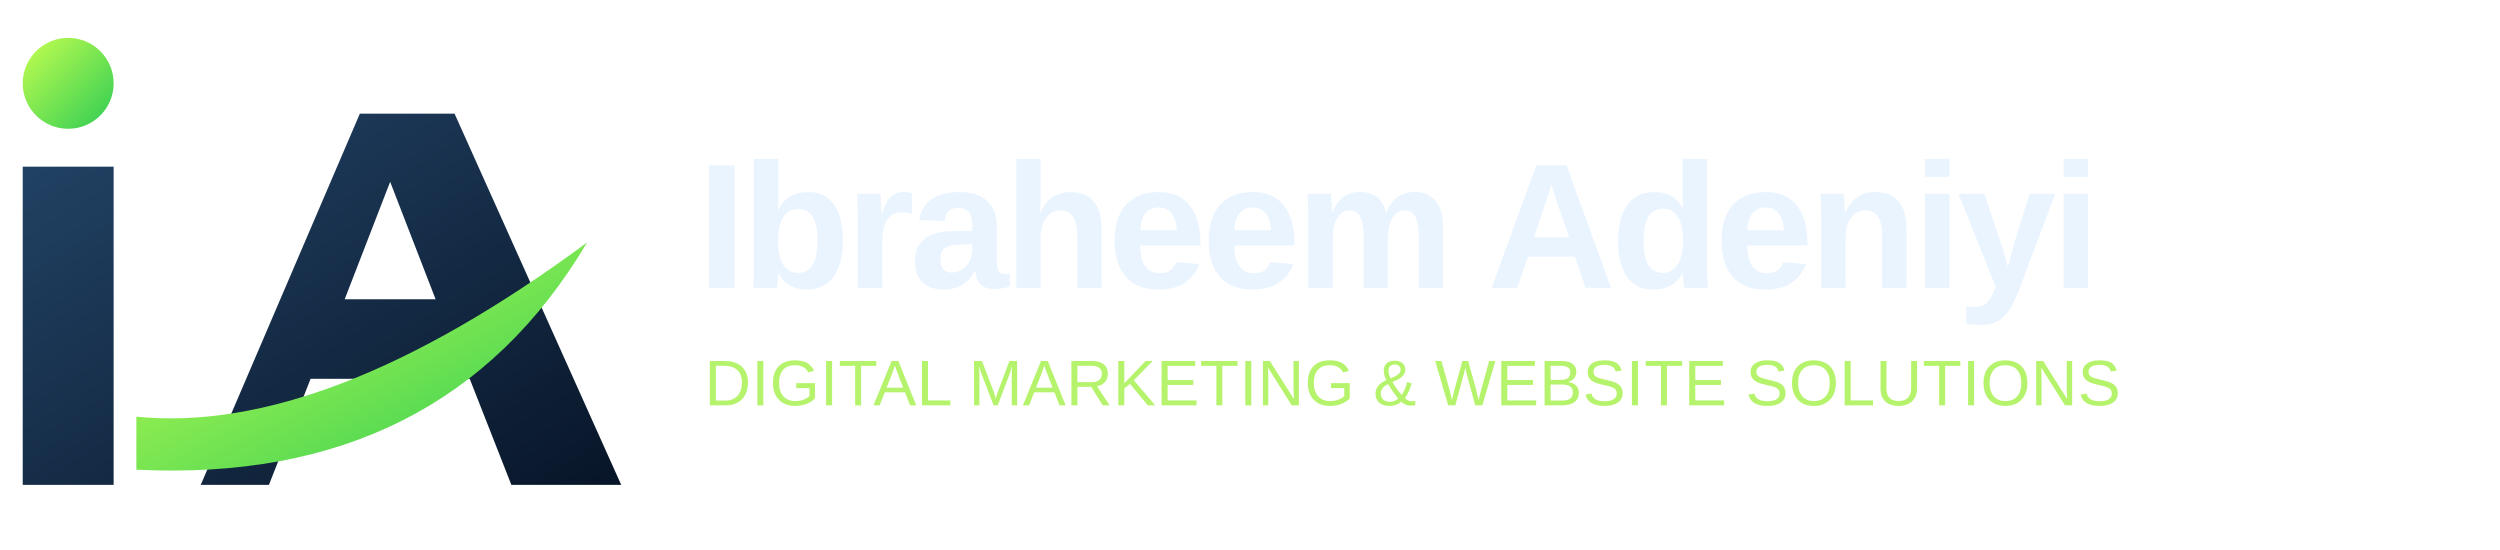
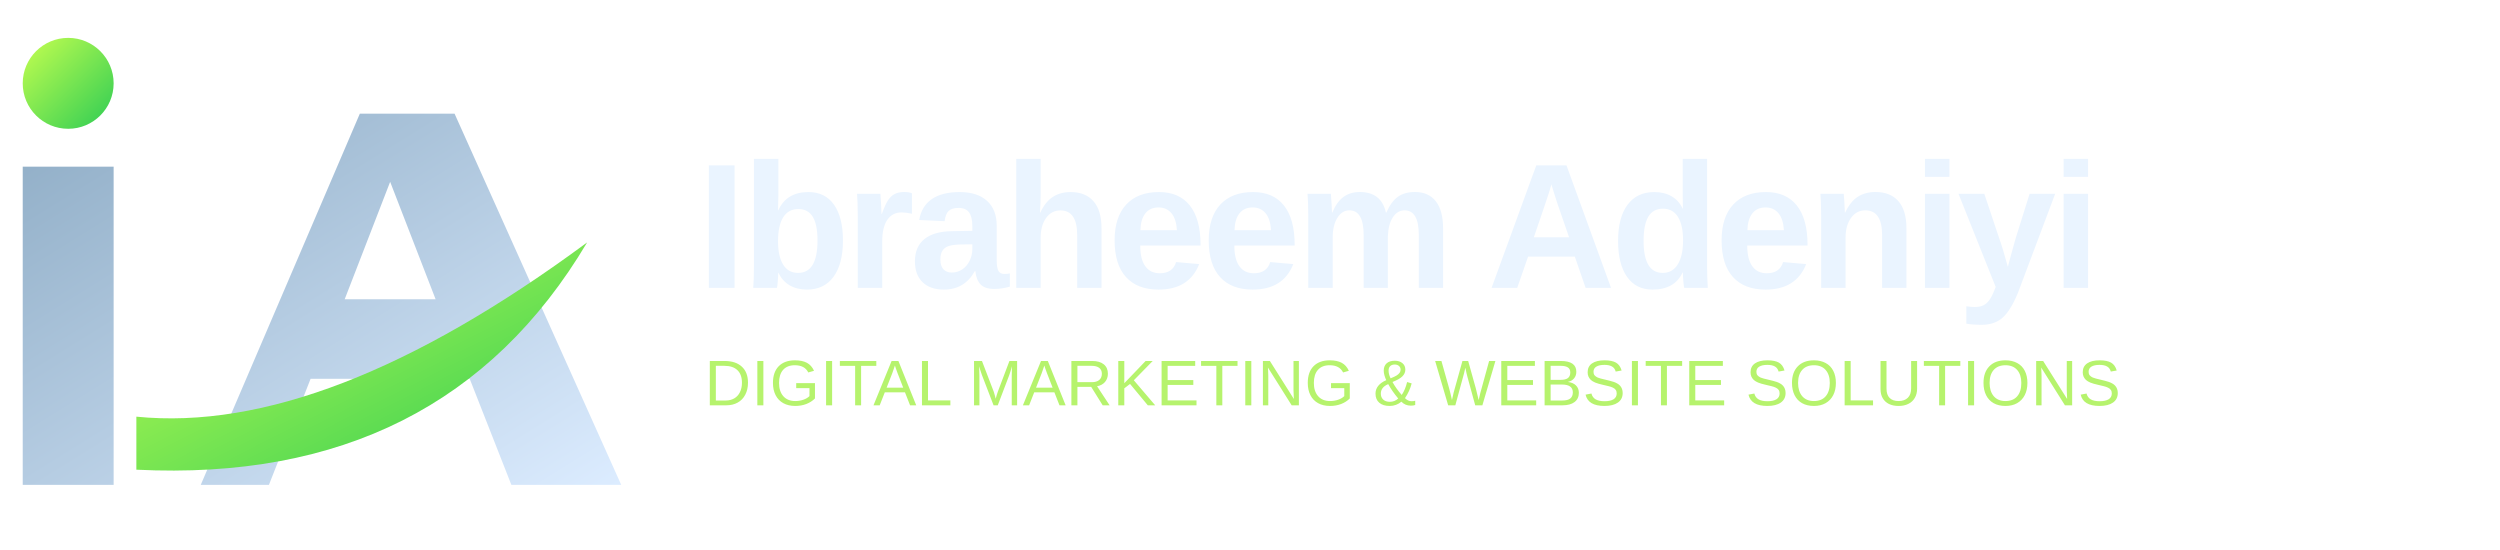
<svg xmlns="http://www.w3.org/2000/svg" viewBox="0 0 660 145" role="img" aria-labelledby="title desc">
  <defs>
    <linearGradient id="navy" x1="0" y1="0" x2="1" y2="1">
-       <stop stop-color="#234568" />
-       <stop offset="1" stop-color="#081528" />
+       <stop stop-color="#8eacc5" />
+       <stop offset="1" stop-color="#dcecff" />
    </linearGradient>
    <linearGradient id="green" x1="0" y1="0" x2="1" y2="1">
      <stop stop-color="#c6ff4f" />
      <stop offset="1" stop-color="#2dcc54" />
    </linearGradient>
  </defs>
  <circle cx="18" cy="22" r="12" fill="url(#green)" />
  <path d="M6 44h24v84H6zM53 128l42-98h25l44 98h-29l-11-28H82l-11 28zM91 79h24l-12-31z" fill="url(#navy)" />
  <path d="M36 110Q86 115 155 64Q117 128 36 124z" fill="url(#green)" />
  <text x="184" y="76" font-family="Arial,Helvetica,sans-serif" font-size="47" font-weight="700" fill="#eaf4ff" letter-spacing="-1.3">Ibraheem Adeniyi</text>
  <text x="186" y="107" font-family="Arial,Helvetica,sans-serif" font-size="17" fill="#b6f36d" letter-spacing=".1">DIGITAL MARKETING &amp; WEBSITE SOLUTIONS</text>
</svg>
